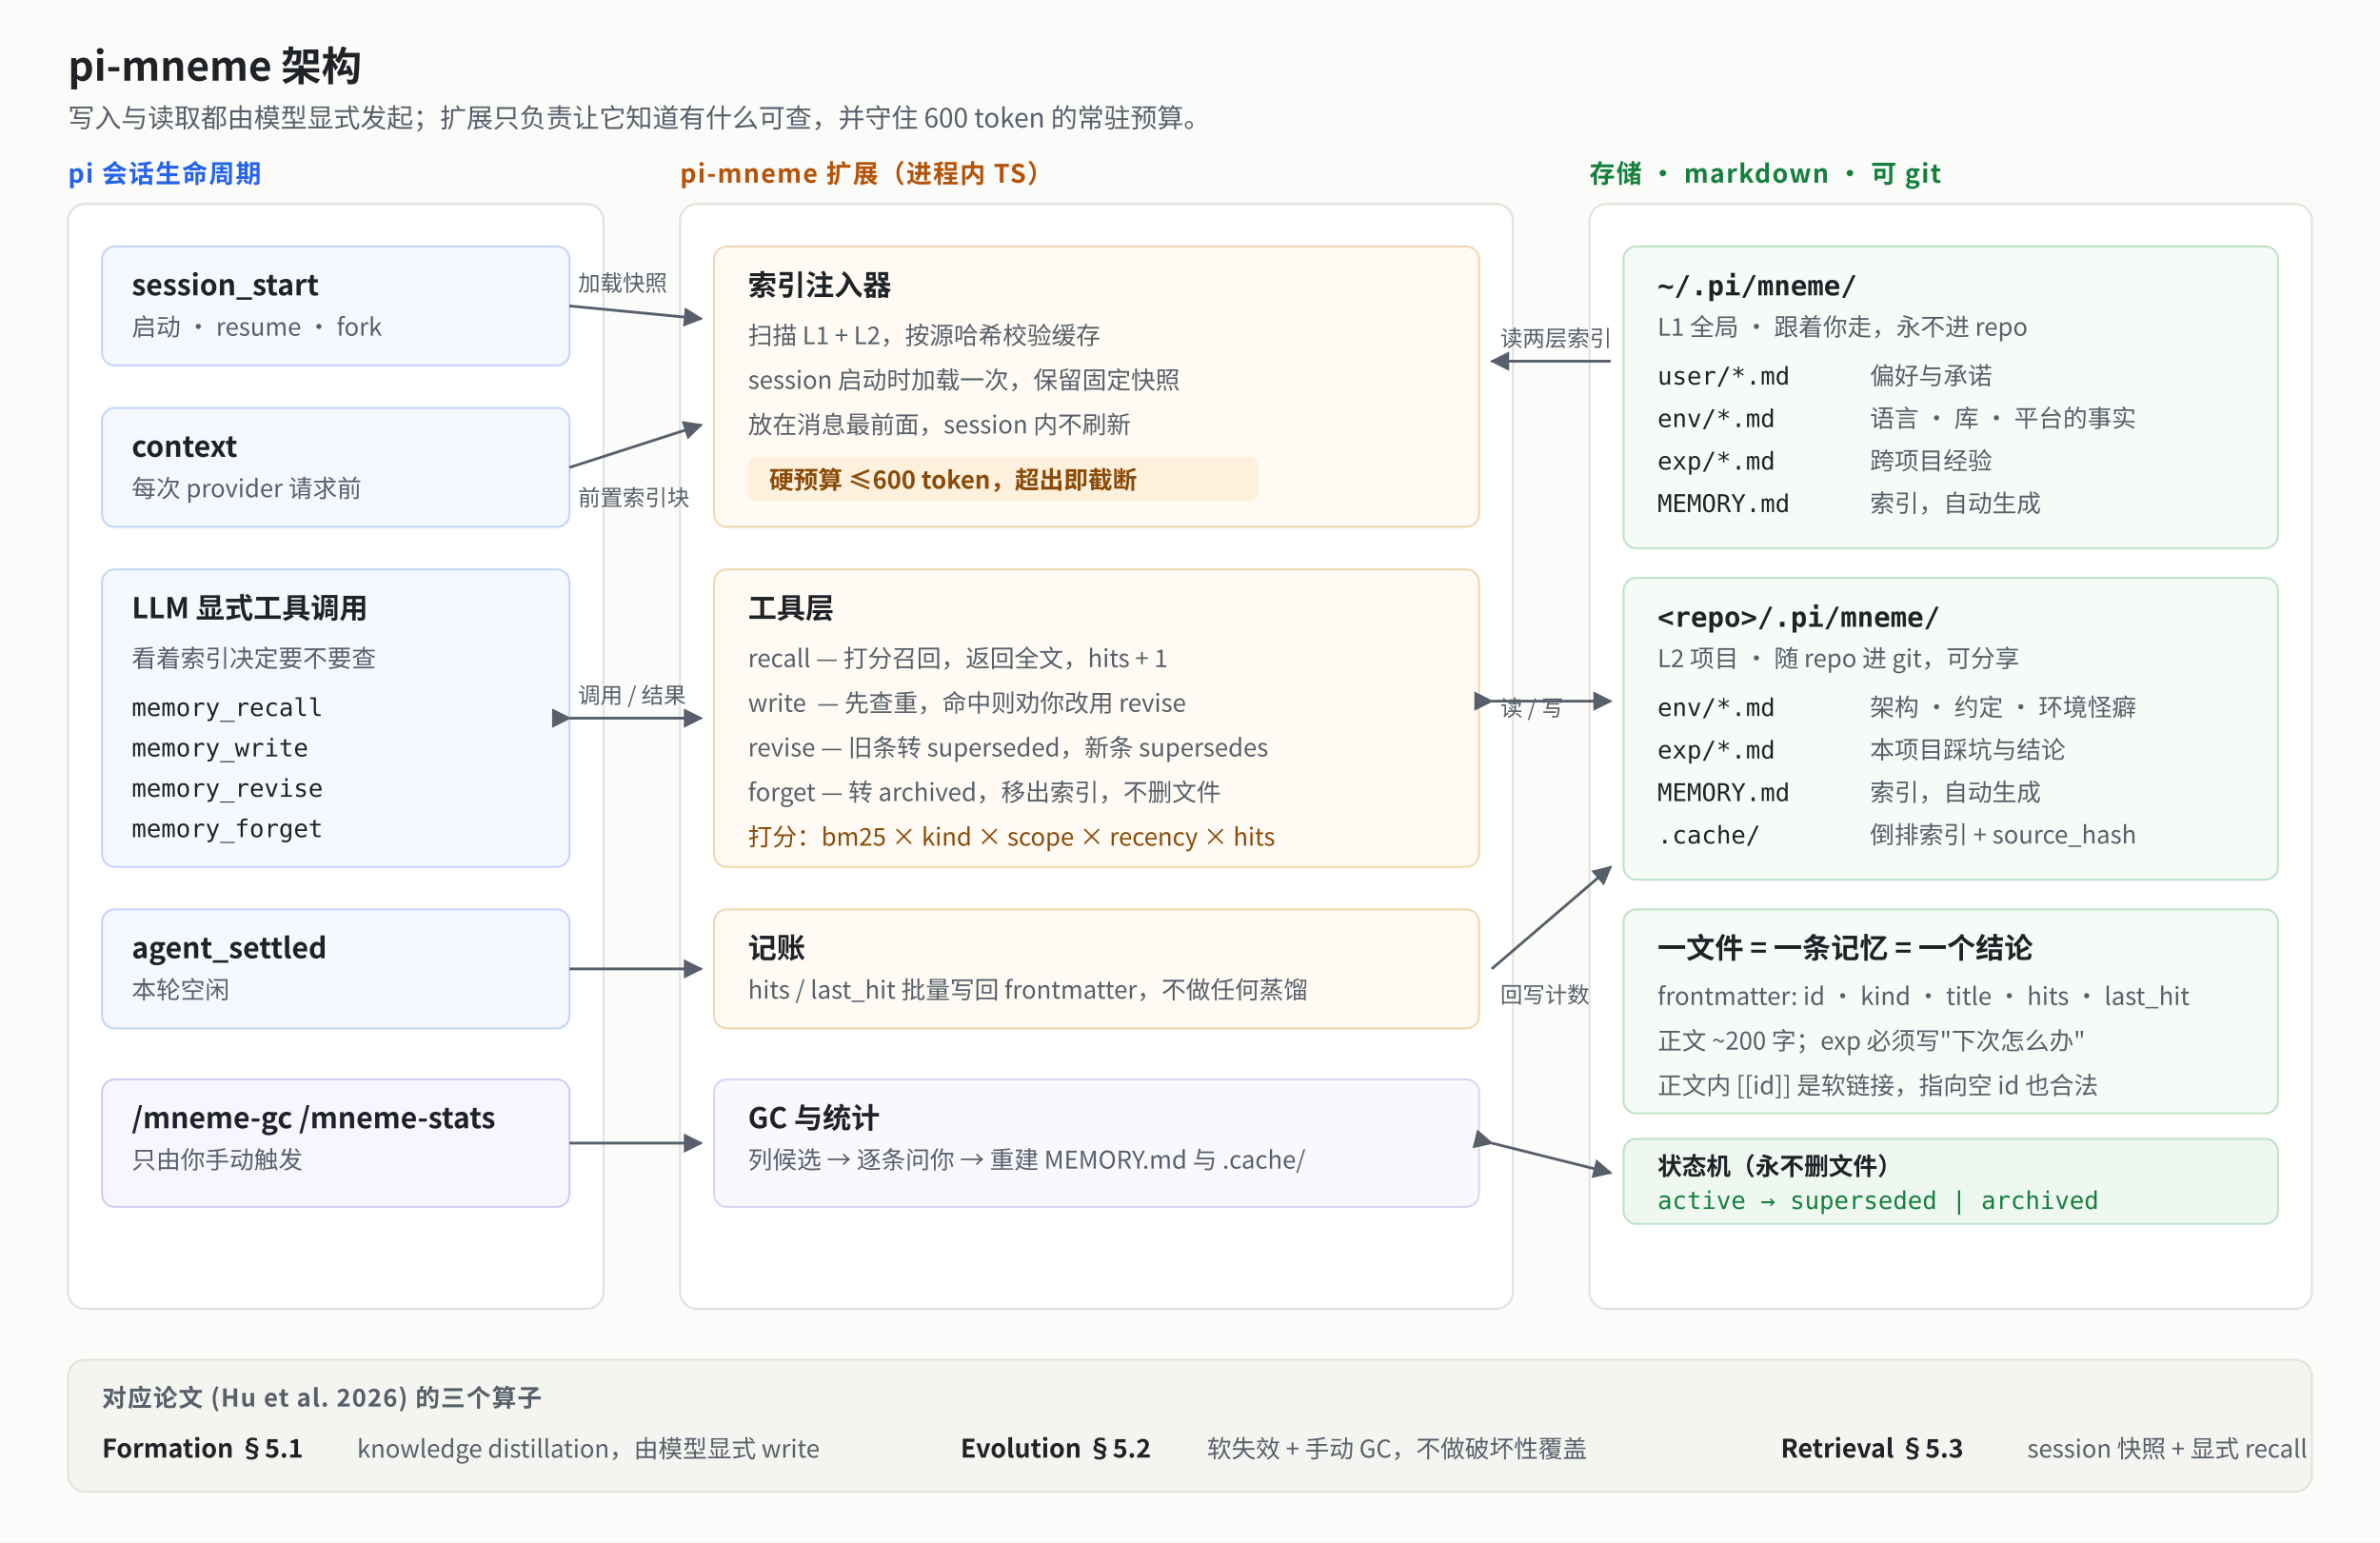
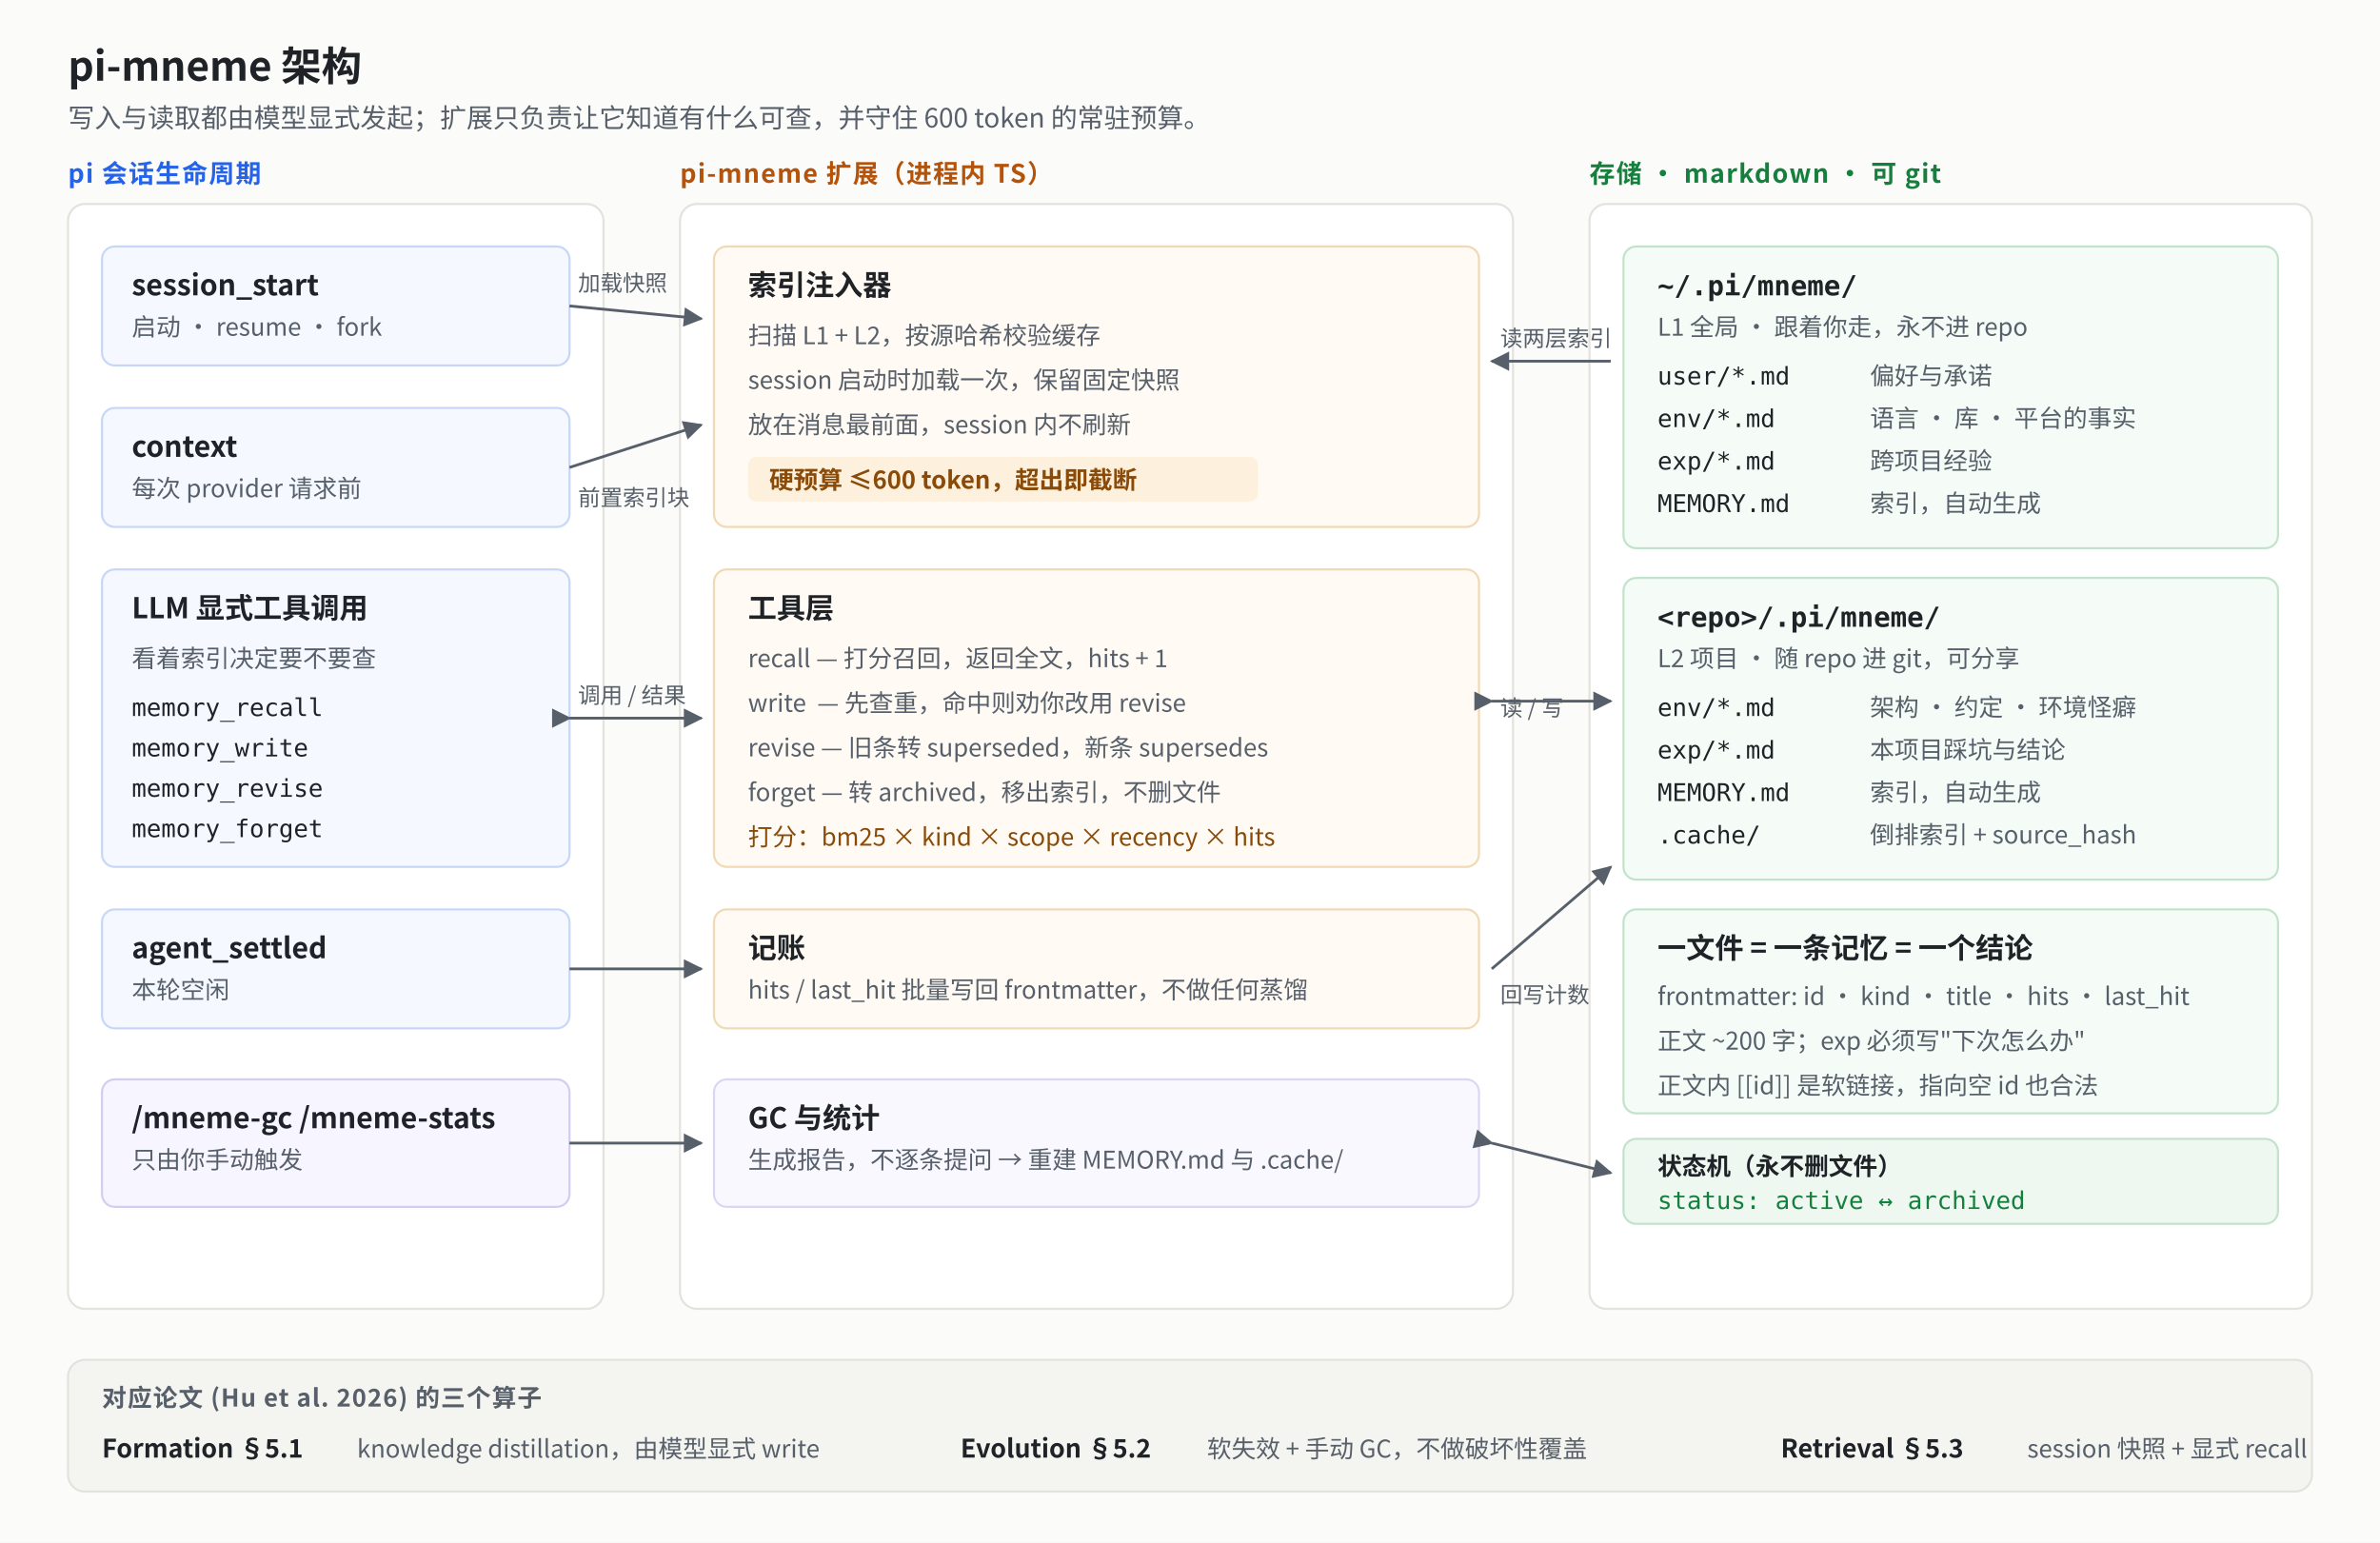
<svg xmlns="http://www.w3.org/2000/svg" viewBox="0 0 1120 726" width="1120" height="726" font-family="'Noto Sans CJK SC','Source Han Sans SC','PingFang SC','Microsoft YaHei',system-ui,sans-serif">
  <defs>
    <marker id="ar" viewBox="0 0 10 10" refX="9" refY="5" markerWidth="7" markerHeight="7" orient="auto-start-reverse">
      <path d="M0,0 L10,5 L0,10 z" fill="#57606a" />
    </marker>
    <marker id="arS" viewBox="0 0 10 10" refX="1" refY="5" markerWidth="7" markerHeight="7" orient="auto-start-reverse">
      <path d="M10,0 L0,5 L10,10 z" fill="#57606a" />
    </marker>
  </defs>
  <rect width="1120" height="726" fill="#fbfbf9" />
  <text x="32" y="38" font-size="19" font-weight="600" fill="#1f2328">pi-mneme 架构</text>
  <text x="32" y="60" font-size="12.5" fill="#57606a">写入与读取都由模型显式发起；扩展只负责让它知道有什么可查，并守住 600 token 的常驻预算。</text>
  <rect x="32" y="96" width="252" height="520" rx="8" fill="#ffffff" stroke="#e4e2dc" />
  <rect x="320" y="96" width="392" height="520" rx="8" fill="#ffffff" stroke="#e4e2dc" />
  <rect x="748" y="96" width="340" height="520" rx="8" fill="#ffffff" stroke="#e4e2dc" />
  <text x="32" y="86" font-size="12" font-weight="600" fill="#2563eb" letter-spacing="0.6">pi 会话生命周期</text>
  <text x="320" y="86" font-size="12" font-weight="600" fill="#b45309" letter-spacing="0.6">pi-mneme 扩展（进程内 TS）</text>
  <text x="748" y="86" font-size="12" font-weight="600" fill="#15803d" letter-spacing="0.6">存储 · markdown · 可 git</text>
  <rect x="48" y="116" width="220" height="56" rx="6" fill="#f5f8ff" stroke="#c7d7f5" />
  <text x="62" y="139" font-size="13.5" font-weight="600" fill="#1f2328">session_start</text>
  <text x="62" y="158" font-size="11.5" fill="#57606a">启动 · resume · fork</text>
  <rect x="48" y="192" width="220" height="56" rx="6" fill="#f5f8ff" stroke="#c7d7f5" />
  <text x="62" y="215" font-size="13.5" font-weight="600" fill="#1f2328">context</text>
  <text x="62" y="234" font-size="11.5" fill="#57606a">每次 provider 请求前</text>
  <rect x="48" y="268" width="220" height="140" rx="6" fill="#f5f8ff" stroke="#c7d7f5" />
  <text x="62" y="291" font-size="13.5" font-weight="600" fill="#1f2328">LLM 显式工具调用</text>
  <text x="62" y="314" font-size="11.5" fill="#57606a">看着索引决定要不要查</text>
  <text x="62" y="337" font-size="11.5" font-family="ui-monospace,SFMono-Regular,Menlo,monospace" fill="#1f2328">memory_recall</text>
  <text x="62" y="356" font-size="11.5" font-family="ui-monospace,SFMono-Regular,Menlo,monospace" fill="#1f2328">memory_write</text>
  <text x="62" y="375" font-size="11.5" font-family="ui-monospace,SFMono-Regular,Menlo,monospace" fill="#1f2328">memory_revise</text>
  <text x="62" y="394" font-size="11.5" font-family="ui-monospace,SFMono-Regular,Menlo,monospace" fill="#1f2328">memory_forget</text>
  <rect x="48" y="428" width="220" height="56" rx="6" fill="#f5f8ff" stroke="#c7d7f5" />
  <text x="62" y="451" font-size="13.5" font-weight="600" fill="#1f2328">agent_settled</text>
  <text x="62" y="470" font-size="11.5" fill="#57606a">本轮空闲</text>
  <rect x="48" y="508" width="220" height="60" rx="6" fill="#f7f5ff" stroke="#d5cdf0" />
  <text x="62" y="531" font-size="13.5" font-weight="600" fill="#1f2328">/mneme-gc  /mneme-stats</text>
  <text x="62" y="550" font-size="11.5" fill="#57606a">只由你手动触发</text>
  <rect x="336" y="116" width="360" height="132" rx="6" fill="#fffaf3" stroke="#f0d9b5" />
  <text x="352" y="139" font-size="13.5" font-weight="600" fill="#1f2328">索引注入器</text>
  <text x="352" y="162" font-size="11.5" fill="#57606a">扫描 L1 + L2，按源哈希校验缓存</text>
  <text x="352" y="183" font-size="11.5" fill="#57606a">session 启动时加载一次，保留固定快照</text>
  <text x="352" y="204" font-size="11.5" fill="#57606a">放在消息最前面，session 内不刷新</text>
  <rect x="352" y="215" width="240" height="21" rx="4" fill="#fdf0dd" />
  <text x="362" y="230" font-size="11.5" font-weight="600" fill="#8a4b08">硬预算 ≤600 token，超出即截断</text>
  <rect x="336" y="268" width="360" height="140" rx="6" fill="#fffaf3" stroke="#f0d9b5" />
  <text x="352" y="291" font-size="13.5" font-weight="600" fill="#1f2328">工具层</text>
  <text x="352" y="314" font-size="11.5" fill="#57606a">recall — 打分召回，返回全文，hits + 1</text>
  <text x="352" y="335" font-size="11.5" fill="#57606a">write  — 先查重，命中则劝你改用 revise</text>
  <text x="352" y="356" font-size="11.5" fill="#57606a">revise — 旧条转 superseded，新条 supersedes</text>
  <text x="352" y="377" font-size="11.5" fill="#57606a">forget — 转 archived，移出索引，不删文件</text>
  <text x="352" y="398" font-size="11.5" fill="#8a4b08">打分：bm25 × kind × scope × recency × hits</text>
  <rect x="336" y="428" width="360" height="56" rx="6" fill="#fffaf3" stroke="#f0d9b5" />
  <text x="352" y="451" font-size="13.5" font-weight="600" fill="#1f2328">记账</text>
  <text x="352" y="470" font-size="11.5" fill="#57606a">hits / last_hit 批量写回 frontmatter，不做任何蒸馏</text>
  <rect x="336" y="508" width="360" height="60" rx="6" fill="#faf8ff" stroke="#ddd6f3" />
  <text x="352" y="531" font-size="13.5" font-weight="600" fill="#1f2328">GC 与统计</text>
-   <text x="352" y="550" font-size="11.5" fill="#57606a">列候选 → 逐条问你 → 重建 MEMORY.md 与 .cache/</text>
+   <text x="352" y="550" font-size="11.5" fill="#57606a">生成报告，不逐条提问 → 重建 MEMORY.md 与 .cache/</text>
  <rect x="764" y="116" width="308" height="142" rx="6" fill="#f5fbf6" stroke="#c2e3cb" />
  <text x="780" y="139" font-size="13" font-weight="600" font-family="ui-monospace,SFMono-Regular,Menlo,monospace" fill="#1f2328">~/.pi/mneme/</text>
  <text x="780" y="158" font-size="11.5" fill="#57606a">L1 全局 · 跟着你走，永不进 repo</text>
  <text x="780" y="181" font-size="11.5" font-family="ui-monospace,SFMono-Regular,Menlo,monospace" fill="#1f2328">user/*.md</text>
  <text x="880" y="181" font-size="11.5" fill="#57606a">偏好与承诺</text>
  <text x="780" y="201" font-size="11.5" font-family="ui-monospace,SFMono-Regular,Menlo,monospace" fill="#1f2328">env/*.md</text>
  <text x="880" y="201" font-size="11.5" fill="#57606a">语言 · 库 · 平台的事实</text>
  <text x="780" y="221" font-size="11.5" font-family="ui-monospace,SFMono-Regular,Menlo,monospace" fill="#1f2328">exp/*.md</text>
  <text x="880" y="221" font-size="11.5" fill="#57606a">跨项目经验</text>
  <text x="780" y="241" font-size="11.5" font-family="ui-monospace,SFMono-Regular,Menlo,monospace" fill="#1f2328">MEMORY.md</text>
  <text x="880" y="241" font-size="11.5" fill="#57606a">索引，自动生成</text>
  <rect x="764" y="272" width="308" height="142" rx="6" fill="#f5fbf6" stroke="#c2e3cb" />
  <text x="780" y="295" font-size="13" font-weight="600" font-family="ui-monospace,SFMono-Regular,Menlo,monospace" fill="#1f2328">&lt;repo&gt;/.pi/mneme/</text>
  <text x="780" y="314" font-size="11.5" fill="#57606a">L2 项目 · 随 repo 进 git，可分享</text>
  <text x="780" y="337" font-size="11.5" font-family="ui-monospace,SFMono-Regular,Menlo,monospace" fill="#1f2328">env/*.md</text>
  <text x="880" y="337" font-size="11.5" fill="#57606a">架构 · 约定 · 环境怪癖</text>
  <text x="780" y="357" font-size="11.5" font-family="ui-monospace,SFMono-Regular,Menlo,monospace" fill="#1f2328">exp/*.md</text>
  <text x="880" y="357" font-size="11.5" fill="#57606a">本项目踩坑与结论</text>
  <text x="780" y="377" font-size="11.5" font-family="ui-monospace,SFMono-Regular,Menlo,monospace" fill="#1f2328">MEMORY.md</text>
  <text x="880" y="377" font-size="11.5" fill="#57606a">索引，自动生成</text>
  <text x="780" y="397" font-size="11.5" font-family="ui-monospace,SFMono-Regular,Menlo,monospace" fill="#1f2328">.cache/</text>
  <text x="880" y="397" font-size="11.5" fill="#57606a">倒排索引 + source_hash</text>
  <rect x="764" y="428" width="308" height="96" rx="6" fill="#f5fbf6" stroke="#c2e3cb" />
  <text x="780" y="451" font-size="13.5" font-weight="600" fill="#1f2328">一文件 = 一条记忆 = 一个结论</text>
  <text x="780" y="473" font-size="11.5" fill="#57606a">frontmatter: id · kind · title · hits · last_hit</text>
  <text x="780" y="494" font-size="11.5" fill="#57606a">正文 ~200 字；exp 必须写"下次怎么办"</text>
  <text x="780" y="515" font-size="11.5" fill="#57606a">正文内 [[id]] 是软链接，指向空 id 也合法</text>
  <rect x="764" y="536" width="308" height="40" rx="6" fill="#eef7f0" stroke="#c2e3cb" />
  <text x="780" y="553" font-size="11.5" font-weight="600" fill="#1f2328">状态机（永不删文件）</text>
-   <text x="780" y="569" font-size="11.5" font-family="ui-monospace,SFMono-Regular,Menlo,monospace" fill="#15803d">active → superseded | archived</text>
+   <text x="780" y="569" font-size="11.5" font-family="ui-monospace,SFMono-Regular,Menlo,monospace" fill="#15803d">status: active ↔ archived</text>
  <line x1="268" y1="144" x2="330" y2="150" stroke="#57606a" stroke-width="1.3" marker-end="url(#ar)" />
  <text x="272" y="137" font-size="10.5" fill="#57606a">加载快照</text>
  <line x1="268" y1="220" x2="330" y2="200" stroke="#57606a" stroke-width="1.3" marker-end="url(#ar)" />
  <text x="272" y="238" font-size="10.5" fill="#57606a">前置索引块</text>
  <line x1="268" y1="338" x2="330" y2="338" stroke="#57606a" stroke-width="1.3" marker-start="url(#arS)" marker-end="url(#ar)" />
  <text x="272" y="331" font-size="10.5" fill="#57606a">调用 / 结果</text>
  <line x1="268" y1="456" x2="330" y2="456" stroke="#57606a" stroke-width="1.3" marker-end="url(#ar)" />
  <line x1="268" y1="538" x2="330" y2="538" stroke="#57606a" stroke-width="1.3" marker-end="url(#ar)" />
  <line x1="758" y1="170" x2="702" y2="170" stroke="#57606a" stroke-width="1.3" marker-end="url(#ar)" />
  <text x="706" y="163" font-size="10.5" fill="#57606a">读两层索引</text>
  <line x1="702" y1="330" x2="758" y2="330" stroke="#57606a" stroke-width="1.3" marker-start="url(#arS)" marker-end="url(#ar)" />
  <text x="706" y="337" font-size="10.5" fill="#57606a">读 / 写</text>
  <line x1="702" y1="456" x2="758" y2="408" stroke="#57606a" stroke-width="1.3" marker-end="url(#ar)" />
  <text x="706" y="472" font-size="10.5" fill="#57606a">回写计数</text>
  <line x1="702" y1="538" x2="758" y2="552" stroke="#57606a" stroke-width="1.3" marker-start="url(#arS)" marker-end="url(#ar)" />
  <rect x="32" y="640" width="1056" height="62" rx="8" fill="#f4f4f0" stroke="#e4e2dc" />
  <text x="48" y="662" font-size="11.5" font-weight="600" fill="#57606a" letter-spacing="0.5">对应论文 (Hu et al. 2026) 的三个算子</text>
  <text x="48" y="686" font-size="12" font-weight="600" fill="#1f2328">Formation §5.1</text>
  <text x="168" y="686" font-size="11.5" fill="#57606a">knowledge distillation，由模型显式 write</text>
  <text x="452" y="686" font-size="12" font-weight="600" fill="#1f2328">Evolution §5.2</text>
  <text x="568" y="686" font-size="11.5" fill="#57606a">软失效 + 手动 GC，不做破坏性覆盖</text>
  <text x="838" y="686" font-size="12" font-weight="600" fill="#1f2328">Retrieval §5.3</text>
  <text x="954" y="686" font-size="11.5" fill="#57606a">session 快照 + 显式 recall</text>
</svg>
